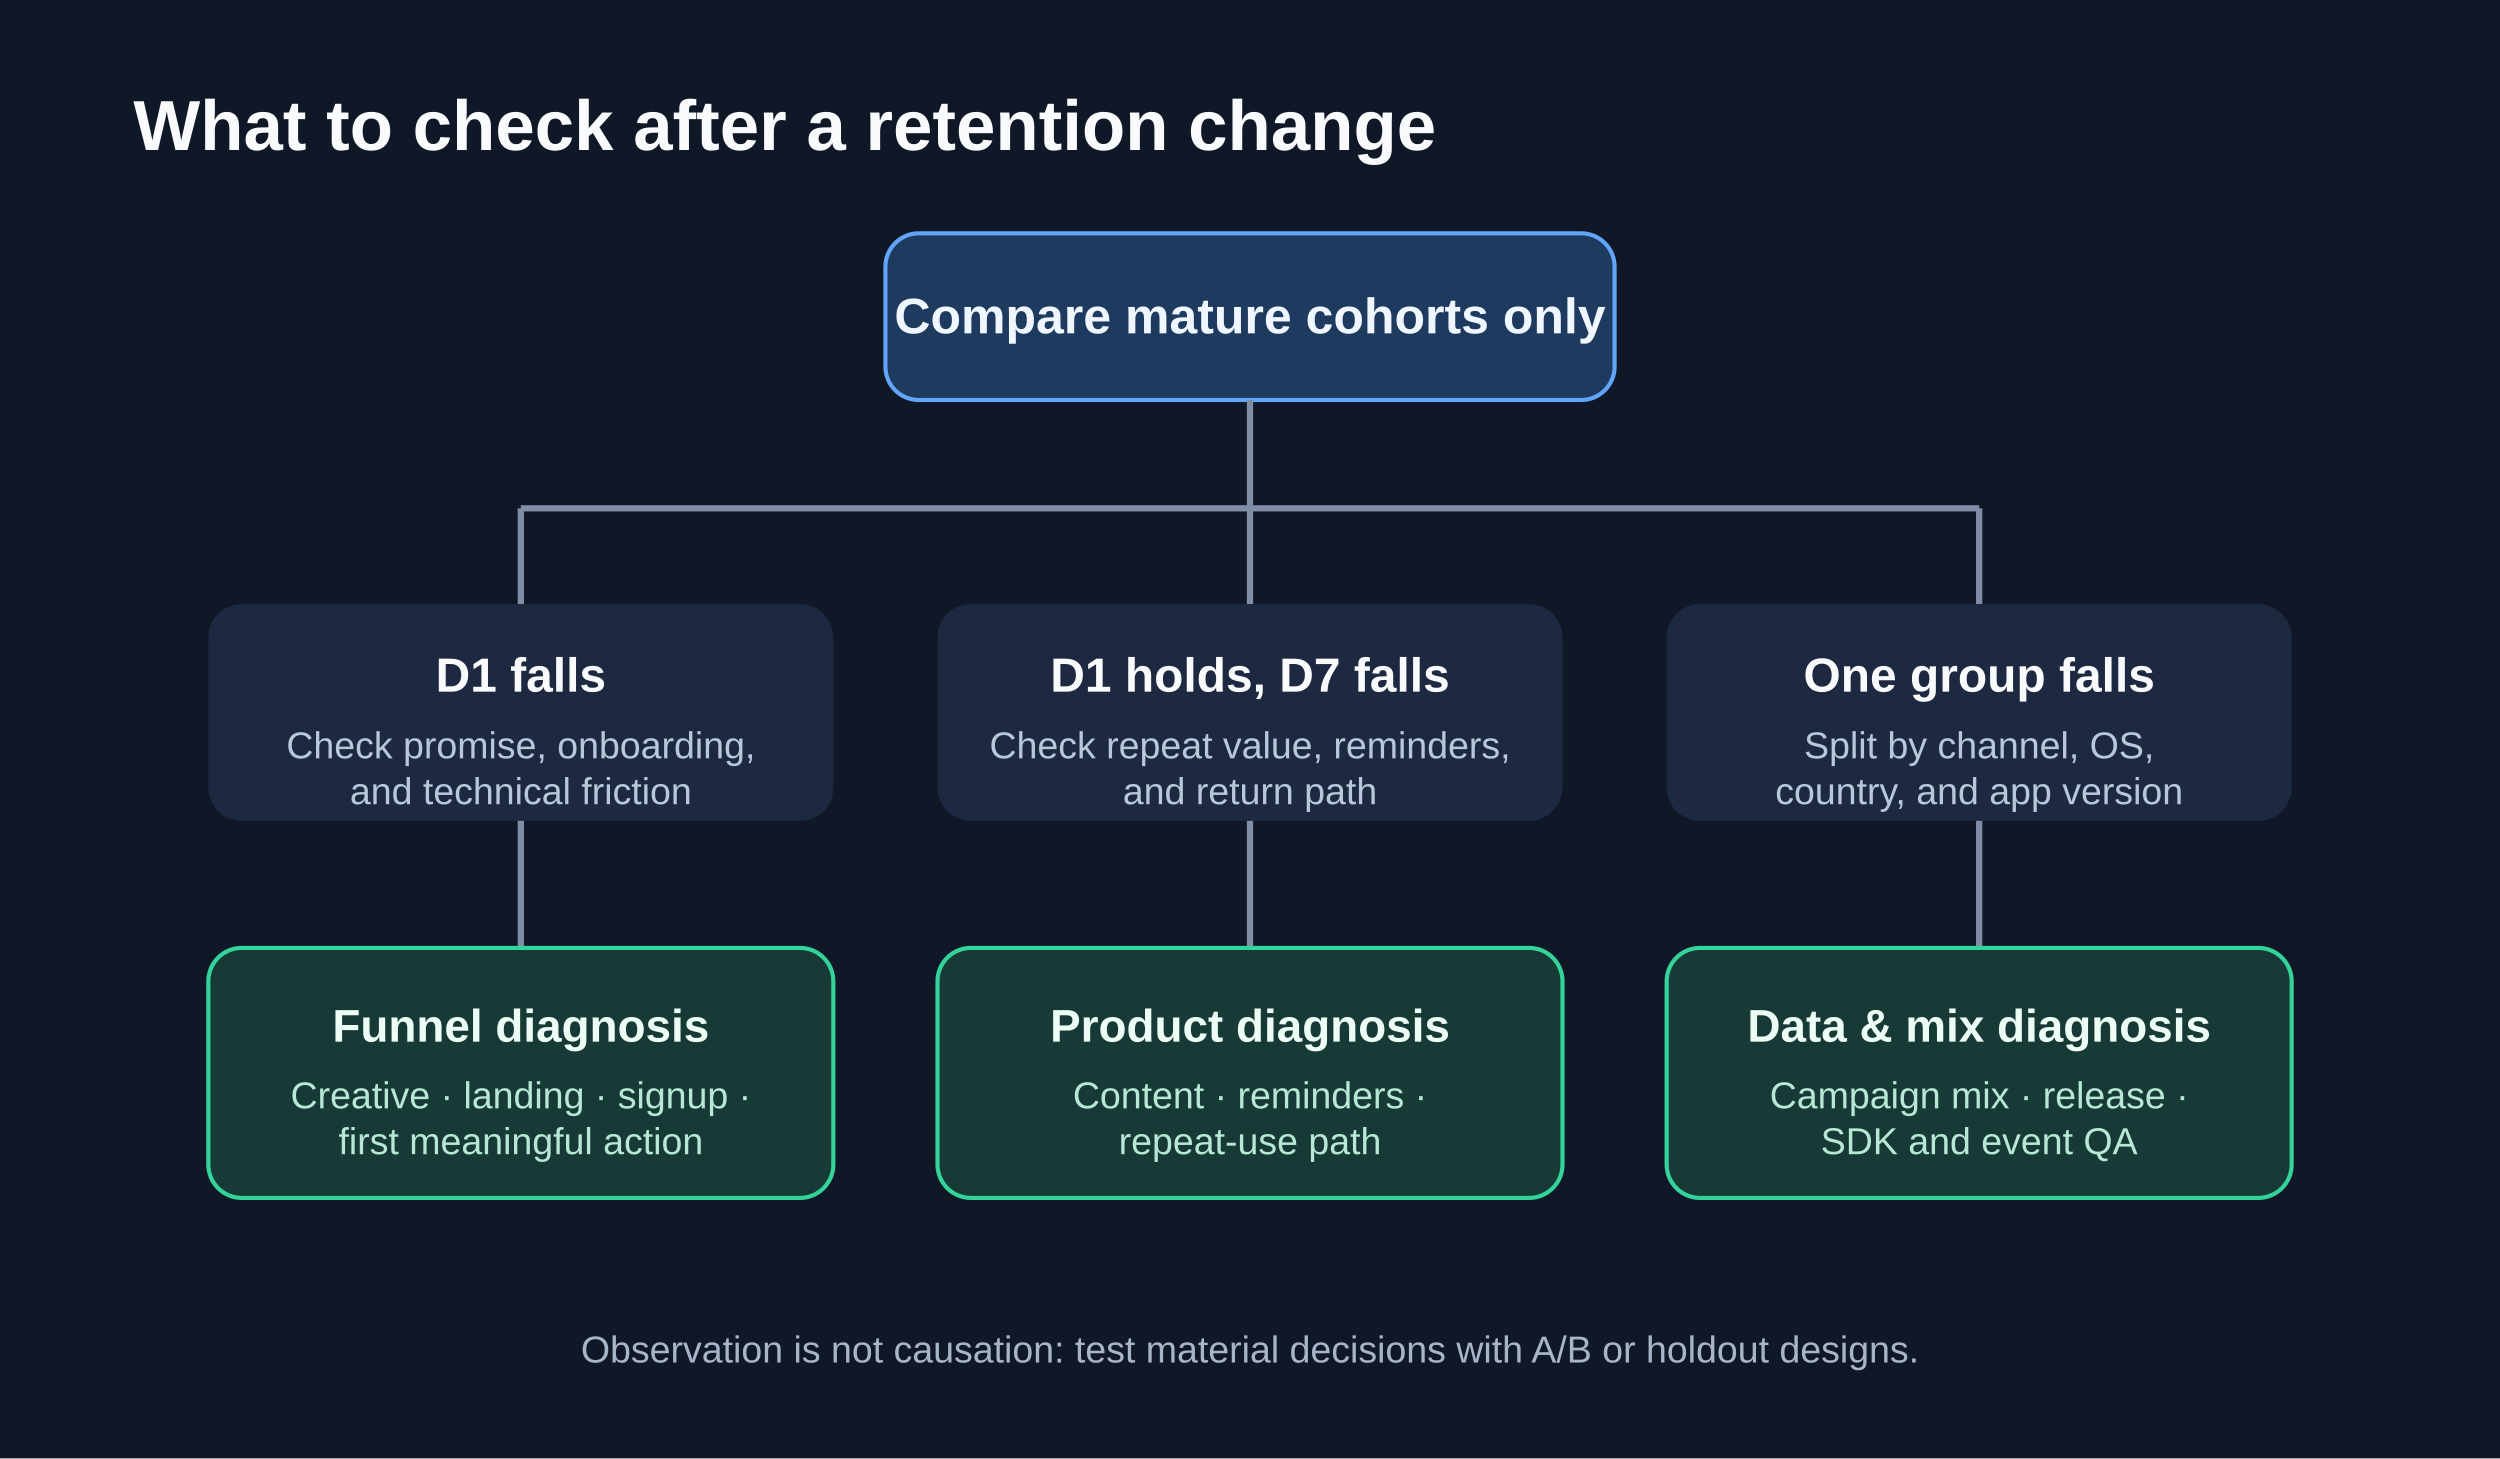
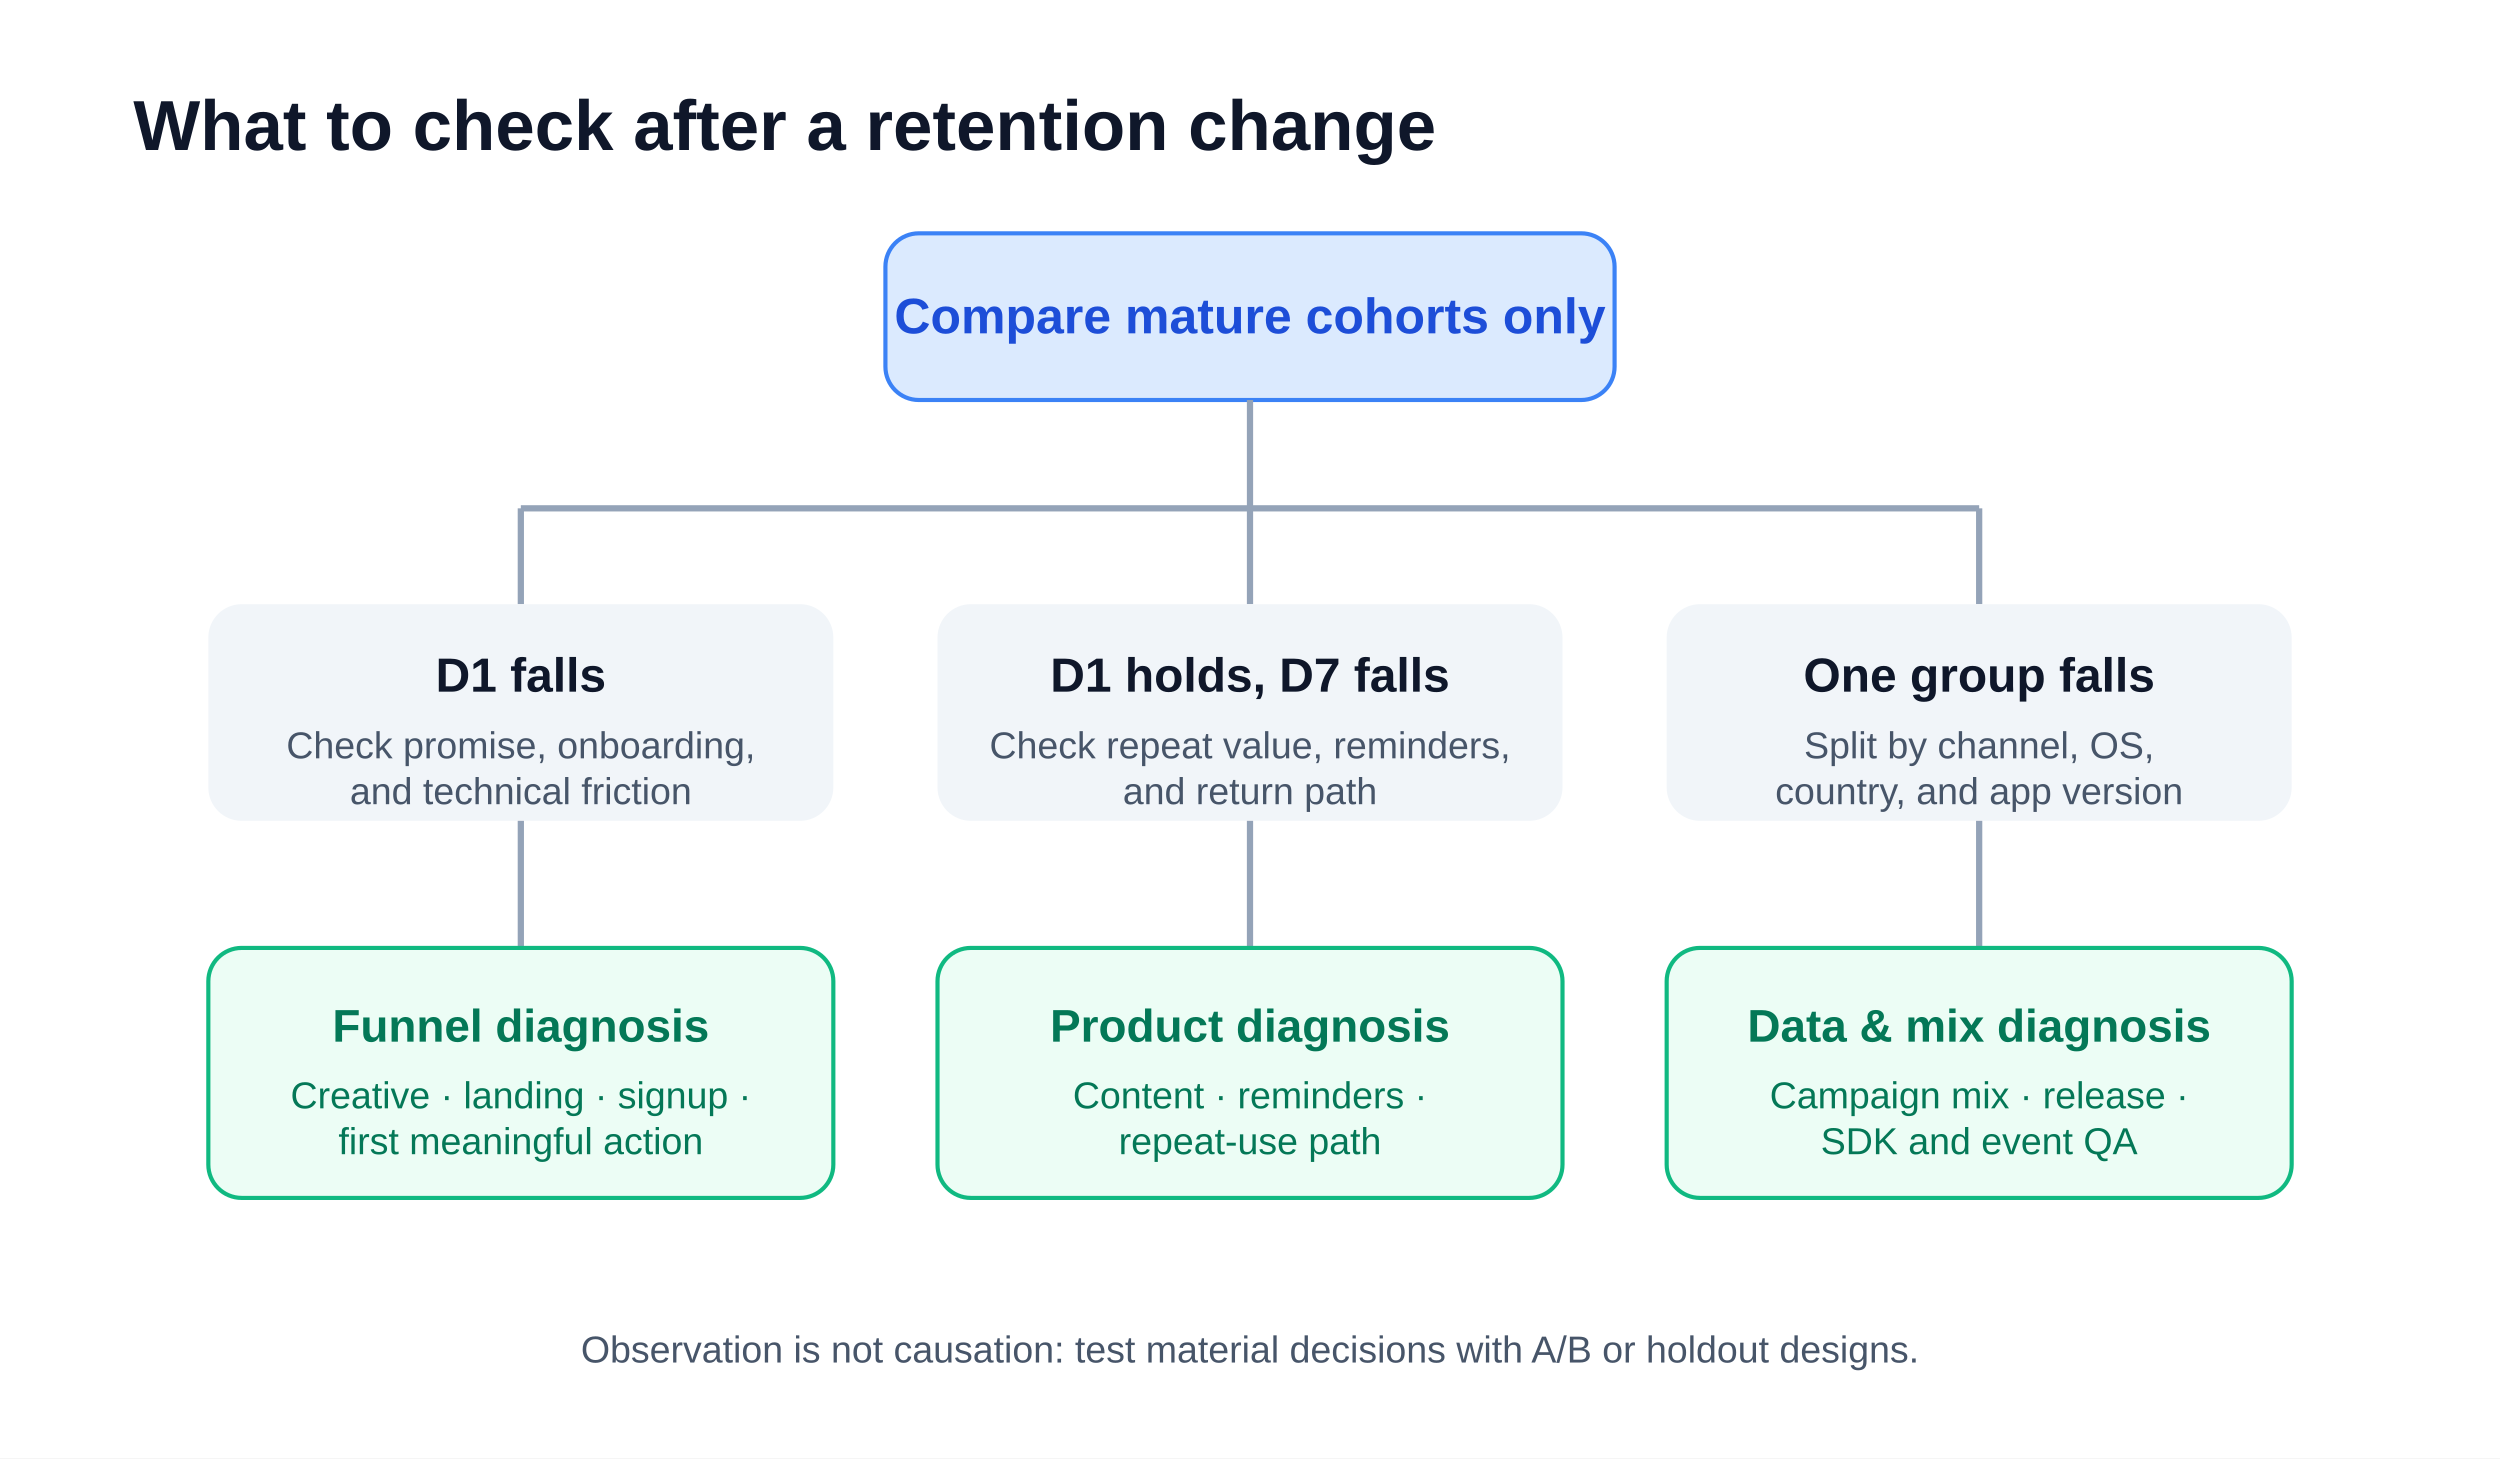
<svg xmlns="http://www.w3.org/2000/svg" width="1200" height="700" viewBox="0 0 1200 700" role="img" aria-labelledby="title desc">
-   <rect width="1200" height="700" fill="#101827" />
-   <text x="64" y="72" fill="#f8fafc" font-family="Arial, sans-serif" font-size="34" font-weight="700">What to check after a retention change</text>
+   <rect width="1200" height="700" fill="#ffffff" />
+   <text x="64" y="72" fill="#0f172a" font-family="Arial, sans-serif" font-size="34" font-weight="700">What to check after a retention change</text>
  <g font-family="Arial, sans-serif">
-     <rect x="425" y="112" width="350" height="80" rx="16" fill="#1e3a5f" stroke="#60a5fa" stroke-width="2" />
-     <text x="600" y="160" text-anchor="middle" fill="#eff6ff" font-size="24" font-weight="700">Compare mature cohorts only</text>
-     <path d="M600 192V244M250 244H950M250 244V290M600 244V290M950 244V290" fill="none" stroke="#7f8ea6" stroke-width="3" />
-     <rect x="100" y="290" width="300" height="104" rx="16" fill="#1c2940" />
-     <text x="250" y="332" text-anchor="middle" fill="#f8fafc" font-size="23" font-weight="700">D1 falls</text>
-     <text x="250" y="364" text-anchor="middle" fill="#b9c7da" font-size="18">Check promise, onboarding,</text>
-     <text x="250" y="386" text-anchor="middle" fill="#b9c7da" font-size="18">and technical friction</text>
-     <rect x="450" y="290" width="300" height="104" rx="16" fill="#1c2940" />
-     <text x="600" y="332" text-anchor="middle" fill="#f8fafc" font-size="23" font-weight="700">D1 holds, D7 falls</text>
-     <text x="600" y="364" text-anchor="middle" fill="#b9c7da" font-size="18">Check repeat value, reminders,</text>
-     <text x="600" y="386" text-anchor="middle" fill="#b9c7da" font-size="18">and return path</text>
-     <rect x="800" y="290" width="300" height="104" rx="16" fill="#1c2940" />
-     <text x="950" y="332" text-anchor="middle" fill="#f8fafc" font-size="23" font-weight="700">One group falls</text>
-     <text x="950" y="364" text-anchor="middle" fill="#b9c7da" font-size="18">Split by channel, OS,</text>
-     <text x="950" y="386" text-anchor="middle" fill="#b9c7da" font-size="18">country, and app version</text>
-     <path d="M250 394V455M600 394V455M950 394V455" fill="none" stroke="#7f8ea6" stroke-width="3" />
-     <rect x="100" y="455" width="300" height="120" rx="16" fill="#183a36" stroke="#34d399" stroke-width="2" />
-     <text x="250" y="500" text-anchor="middle" fill="#ecfdf5" font-size="22" font-weight="700">Funnel diagnosis</text>
-     <text x="250" y="532" text-anchor="middle" fill="#b7e8d5" font-size="18">Creative · landing · signup ·</text>
-     <text x="250" y="554" text-anchor="middle" fill="#b7e8d5" font-size="18">first meaningful action</text>
-     <rect x="450" y="455" width="300" height="120" rx="16" fill="#183a36" stroke="#34d399" stroke-width="2" />
-     <text x="600" y="500" text-anchor="middle" fill="#ecfdf5" font-size="22" font-weight="700">Product diagnosis</text>
-     <text x="600" y="532" text-anchor="middle" fill="#b7e8d5" font-size="18">Content · reminders ·</text>
-     <text x="600" y="554" text-anchor="middle" fill="#b7e8d5" font-size="18">repeat-use path</text>
-     <rect x="800" y="455" width="300" height="120" rx="16" fill="#183a36" stroke="#34d399" stroke-width="2" />
-     <text x="950" y="500" text-anchor="middle" fill="#ecfdf5" font-size="22" font-weight="700">Data &amp; mix diagnosis</text>
-     <text x="950" y="532" text-anchor="middle" fill="#b7e8d5" font-size="18">Campaign mix · release ·</text>
-     <text x="950" y="554" text-anchor="middle" fill="#b7e8d5" font-size="18">SDK and event QA</text>
-     <text x="600" y="654" text-anchor="middle" fill="#a8b5c8" font-size="18">Observation is not causation: test material decisions with A/B or holdout designs.</text>
+     <rect x="425" y="112" width="350" height="80" rx="16" fill="#dbeafe" stroke="#3b82f6" stroke-width="2" />
+     <text x="600" y="160" text-anchor="middle" fill="#1d4ed8" font-size="24" font-weight="700">Compare mature cohorts only</text>
+     <path d="M600 192V244M250 244H950M250 244V290M600 244V290M950 244V290" fill="none" stroke="#94a3b8" stroke-width="3" />
+     <rect x="100" y="290" width="300" height="104" rx="16" fill="#f1f5f9" />
+     <text x="250" y="332" text-anchor="middle" fill="#0f172a" font-size="23" font-weight="700">D1 falls</text>
+     <text x="250" y="364" text-anchor="middle" fill="#475569" font-size="18">Check promise, onboarding,</text>
+     <text x="250" y="386" text-anchor="middle" fill="#475569" font-size="18">and technical friction</text>
+     <rect x="450" y="290" width="300" height="104" rx="16" fill="#f1f5f9" />
+     <text x="600" y="332" text-anchor="middle" fill="#0f172a" font-size="23" font-weight="700">D1 holds, D7 falls</text>
+     <text x="600" y="364" text-anchor="middle" fill="#475569" font-size="18">Check repeat value, reminders,</text>
+     <text x="600" y="386" text-anchor="middle" fill="#475569" font-size="18">and return path</text>
+     <rect x="800" y="290" width="300" height="104" rx="16" fill="#f1f5f9" />
+     <text x="950" y="332" text-anchor="middle" fill="#0f172a" font-size="23" font-weight="700">One group falls</text>
+     <text x="950" y="364" text-anchor="middle" fill="#475569" font-size="18">Split by channel, OS,</text>
+     <text x="950" y="386" text-anchor="middle" fill="#475569" font-size="18">country, and app version</text>
+     <path d="M250 394V455M600 394V455M950 394V455" fill="none" stroke="#94a3b8" stroke-width="3" />
+     <rect x="100" y="455" width="300" height="120" rx="16" fill="#ecfdf5" stroke="#10b981" stroke-width="2" />
+     <text x="250" y="500" text-anchor="middle" fill="#047857" font-size="22" font-weight="700">Funnel diagnosis</text>
+     <text x="250" y="532" text-anchor="middle" fill="#047857" font-size="18">Creative · landing · signup ·</text>
+     <text x="250" y="554" text-anchor="middle" fill="#047857" font-size="18">first meaningful action</text>
+     <rect x="450" y="455" width="300" height="120" rx="16" fill="#ecfdf5" stroke="#10b981" stroke-width="2" />
+     <text x="600" y="500" text-anchor="middle" fill="#047857" font-size="22" font-weight="700">Product diagnosis</text>
+     <text x="600" y="532" text-anchor="middle" fill="#047857" font-size="18">Content · reminders ·</text>
+     <text x="600" y="554" text-anchor="middle" fill="#047857" font-size="18">repeat-use path</text>
+     <rect x="800" y="455" width="300" height="120" rx="16" fill="#ecfdf5" stroke="#10b981" stroke-width="2" />
+     <text x="950" y="500" text-anchor="middle" fill="#047857" font-size="22" font-weight="700">Data &amp; mix diagnosis</text>
+     <text x="950" y="532" text-anchor="middle" fill="#047857" font-size="18">Campaign mix · release ·</text>
+     <text x="950" y="554" text-anchor="middle" fill="#047857" font-size="18">SDK and event QA</text>
+     <text x="600" y="654" text-anchor="middle" fill="#475569" font-size="18">Observation is not causation: test material decisions with A/B or holdout designs.</text>
  </g>
</svg>
